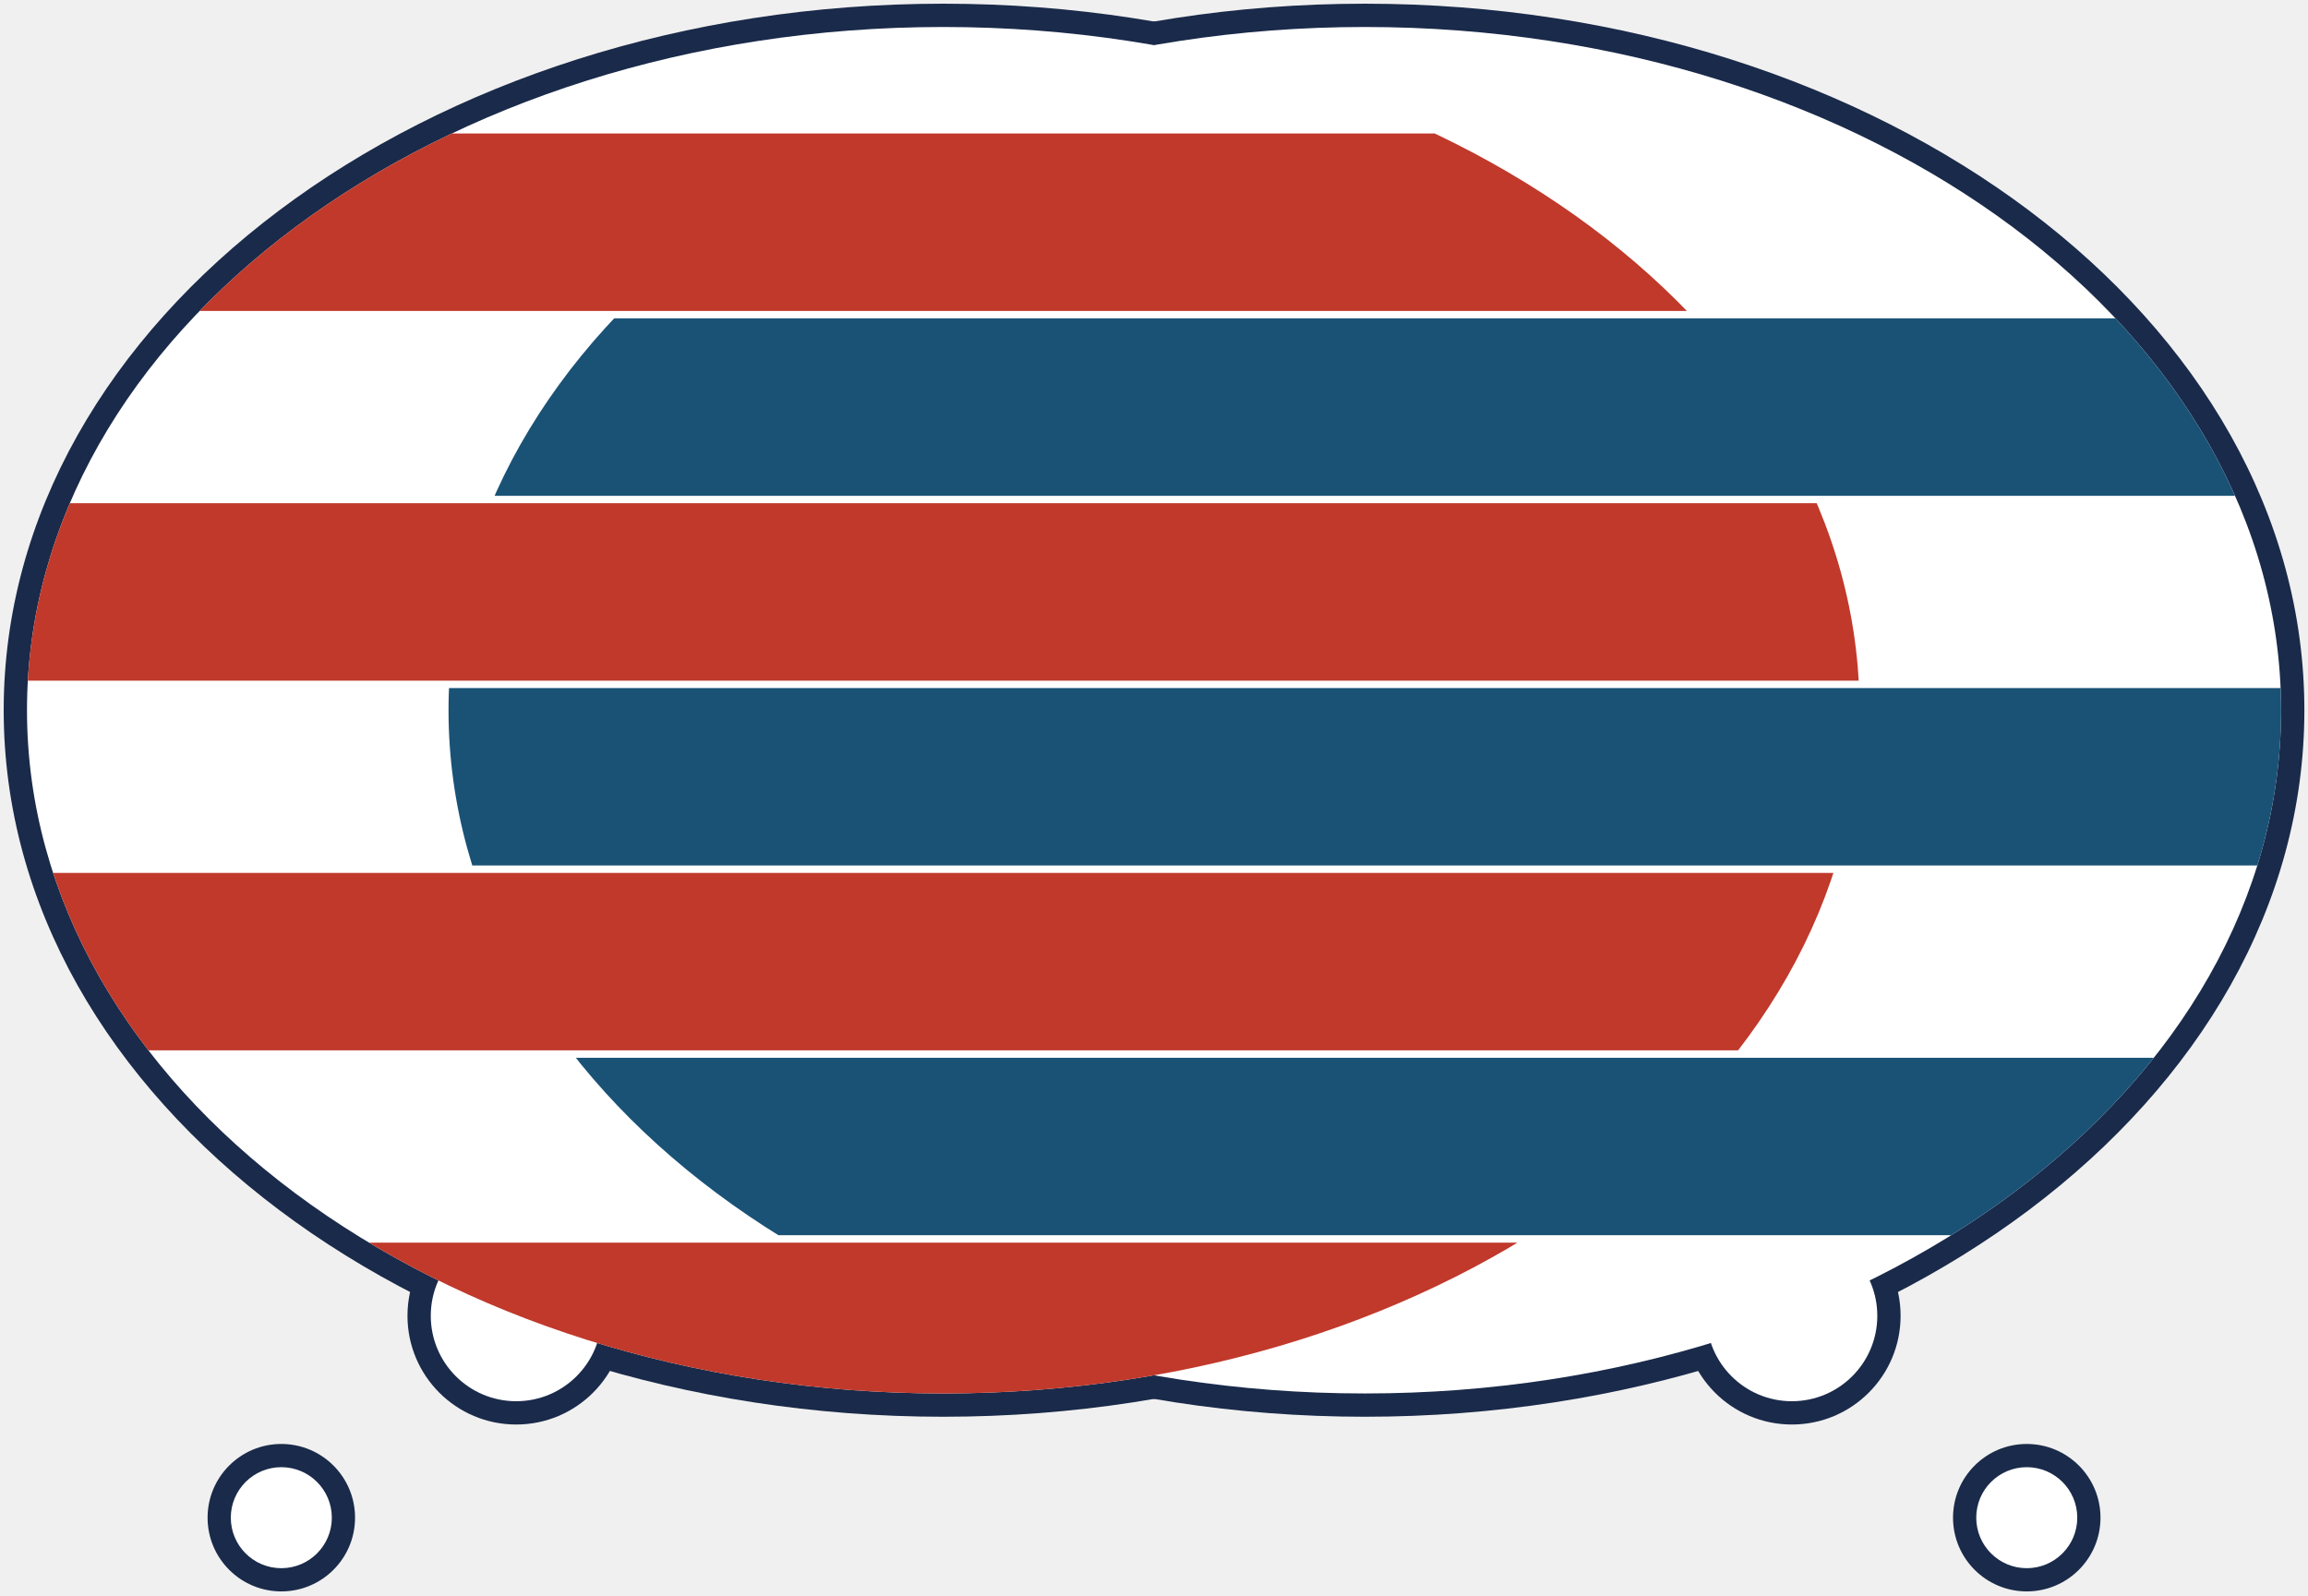
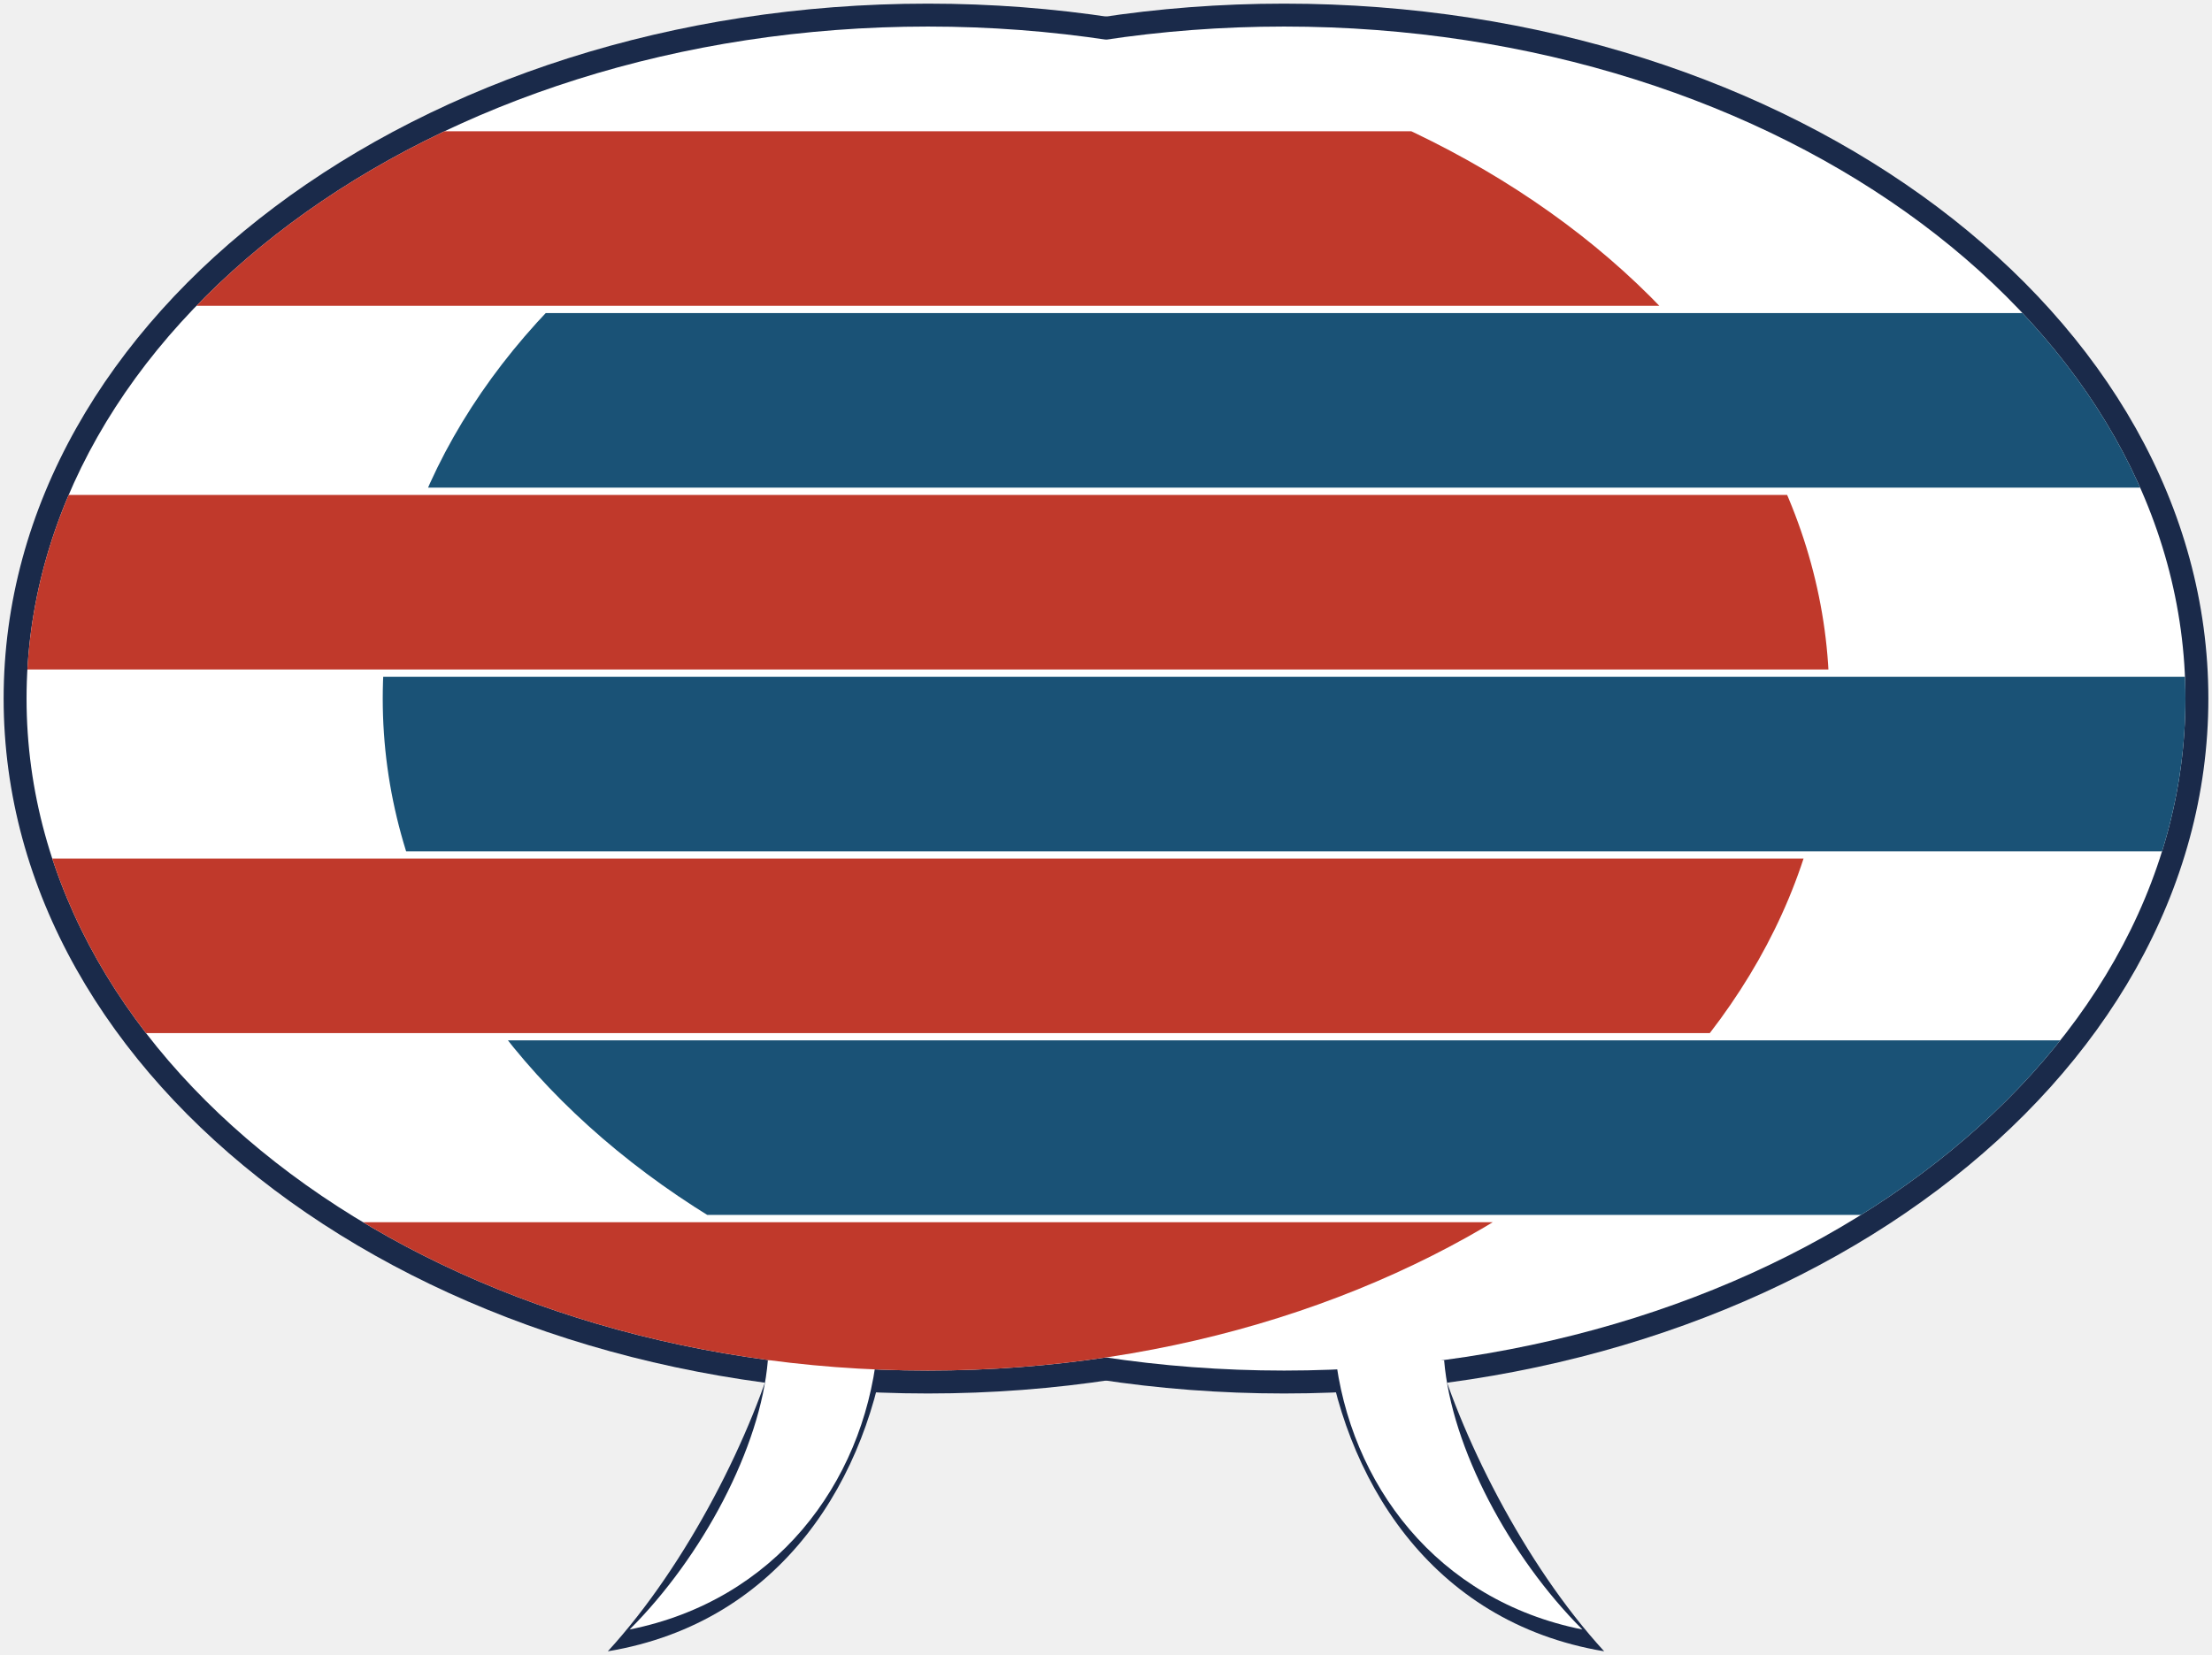
- <svg xmlns="http://www.w3.org/2000/svg" viewBox="143.95 61.95 312.09 215.72">
+ <svg xmlns="http://www.w3.org/2000/svg" viewBox="147.97 61.95 304.06 227.55">
  <defs>
-     <clipPath id="fav-l">
-       <ellipse cx="271.50" cy="158.00" rx="123.90" ry="92.40" />
+     <clipPath id="favl">
+       <ellipse cx="275.52" cy="158" rx="123.9" ry="92.4" />
    </clipPath>
-     <clipPath id="fav-r">
-       <ellipse cx="328.50" cy="158.00" rx="123.90" ry="92.40" />
+     <clipPath id="favr">
+       <ellipse cx="324.48" cy="158" rx="123.9" ry="92.4" />
    </clipPath>
  </defs>
  <g fill="#1A2A4A">
-     <ellipse cx="271.50" cy="158.00" rx="127.05" ry="95.55" />
-     <ellipse cx="213.75" cy="239.90" rx="14.70" ry="14.70" />
-     <ellipse cx="181.99" cy="267.20" rx="9.97" ry="9.97" />
-     <ellipse cx="328.50" cy="158.00" rx="127.05" ry="95.55" />
-     <ellipse cx="386.25" cy="239.90" rx="14.70" ry="14.70" />
-     <ellipse cx="418.01" cy="267.20" rx="9.97" ry="9.97" />
+     <ellipse cx="275.52" cy="158" rx="127.05" ry="95.55" />
+     <ellipse cx="324.48" cy="158" rx="127.05" ry="95.55" />
+     <path d="M270.02 245 C267.52 265 255.52 285 231.52 289 C242.52 277 251.52 259 255.02 246 Z" />
+     <path d="M329.98 245 C332.48 265 344.48 285 368.48 289 C357.48 277 348.48 259 344.98 246 Z" />
  </g>
  <g fill="#FFFFFF">
-     <ellipse cx="271.50" cy="158.00" rx="123.90" ry="92.40" />
-     <ellipse cx="213.75" cy="239.90" rx="11.55" ry="11.55" />
-     <ellipse cx="181.99" cy="267.20" rx="6.83" ry="6.83" />
-     <ellipse cx="328.50" cy="158.00" rx="123.90" ry="92.40" />
-     <ellipse cx="386.25" cy="239.90" rx="11.55" ry="11.55" />
-     <ellipse cx="418.01" cy="267.20" rx="6.83" ry="6.83" />
+     <ellipse cx="275.52" cy="158" rx="123.9" ry="92.4" />
+     <ellipse cx="324.48" cy="158" rx="123.9" ry="92.4" />
+     <path d="M268.52 248 C266.52 266 254.52 282 234.52 286 C244.52 276 252.52 261 253.52 249 Z" />
+     <path d="M331.48 248 C333.48 266 345.48 282 365.48 286 C355.48 276 347.48 261 346.48 249 Z" />
  </g>
-   <g clip-path="url(#fav-l)">
+   <g clip-path="url(#favl)">
    <rect x="0" y="80" width="600" height="24" fill="#C0392B" />
    <rect x="0" y="130" width="600" height="24" fill="#C0392B" />
    <rect x="0" y="180" width="600" height="24" fill="#C0392B" />
    <rect x="0" y="230" width="600" height="24" fill="#C0392B" />
  </g>
-   <g clip-path="url(#fav-r)">
+   <g clip-path="url(#favr)">
    <rect x="0" y="105" width="600" height="24" fill="#1A5276" />
    <rect x="0" y="155" width="600" height="24" fill="#1A5276" />
    <rect x="0" y="205" width="600" height="24" fill="#1A5276" />
  </g>
</svg>
